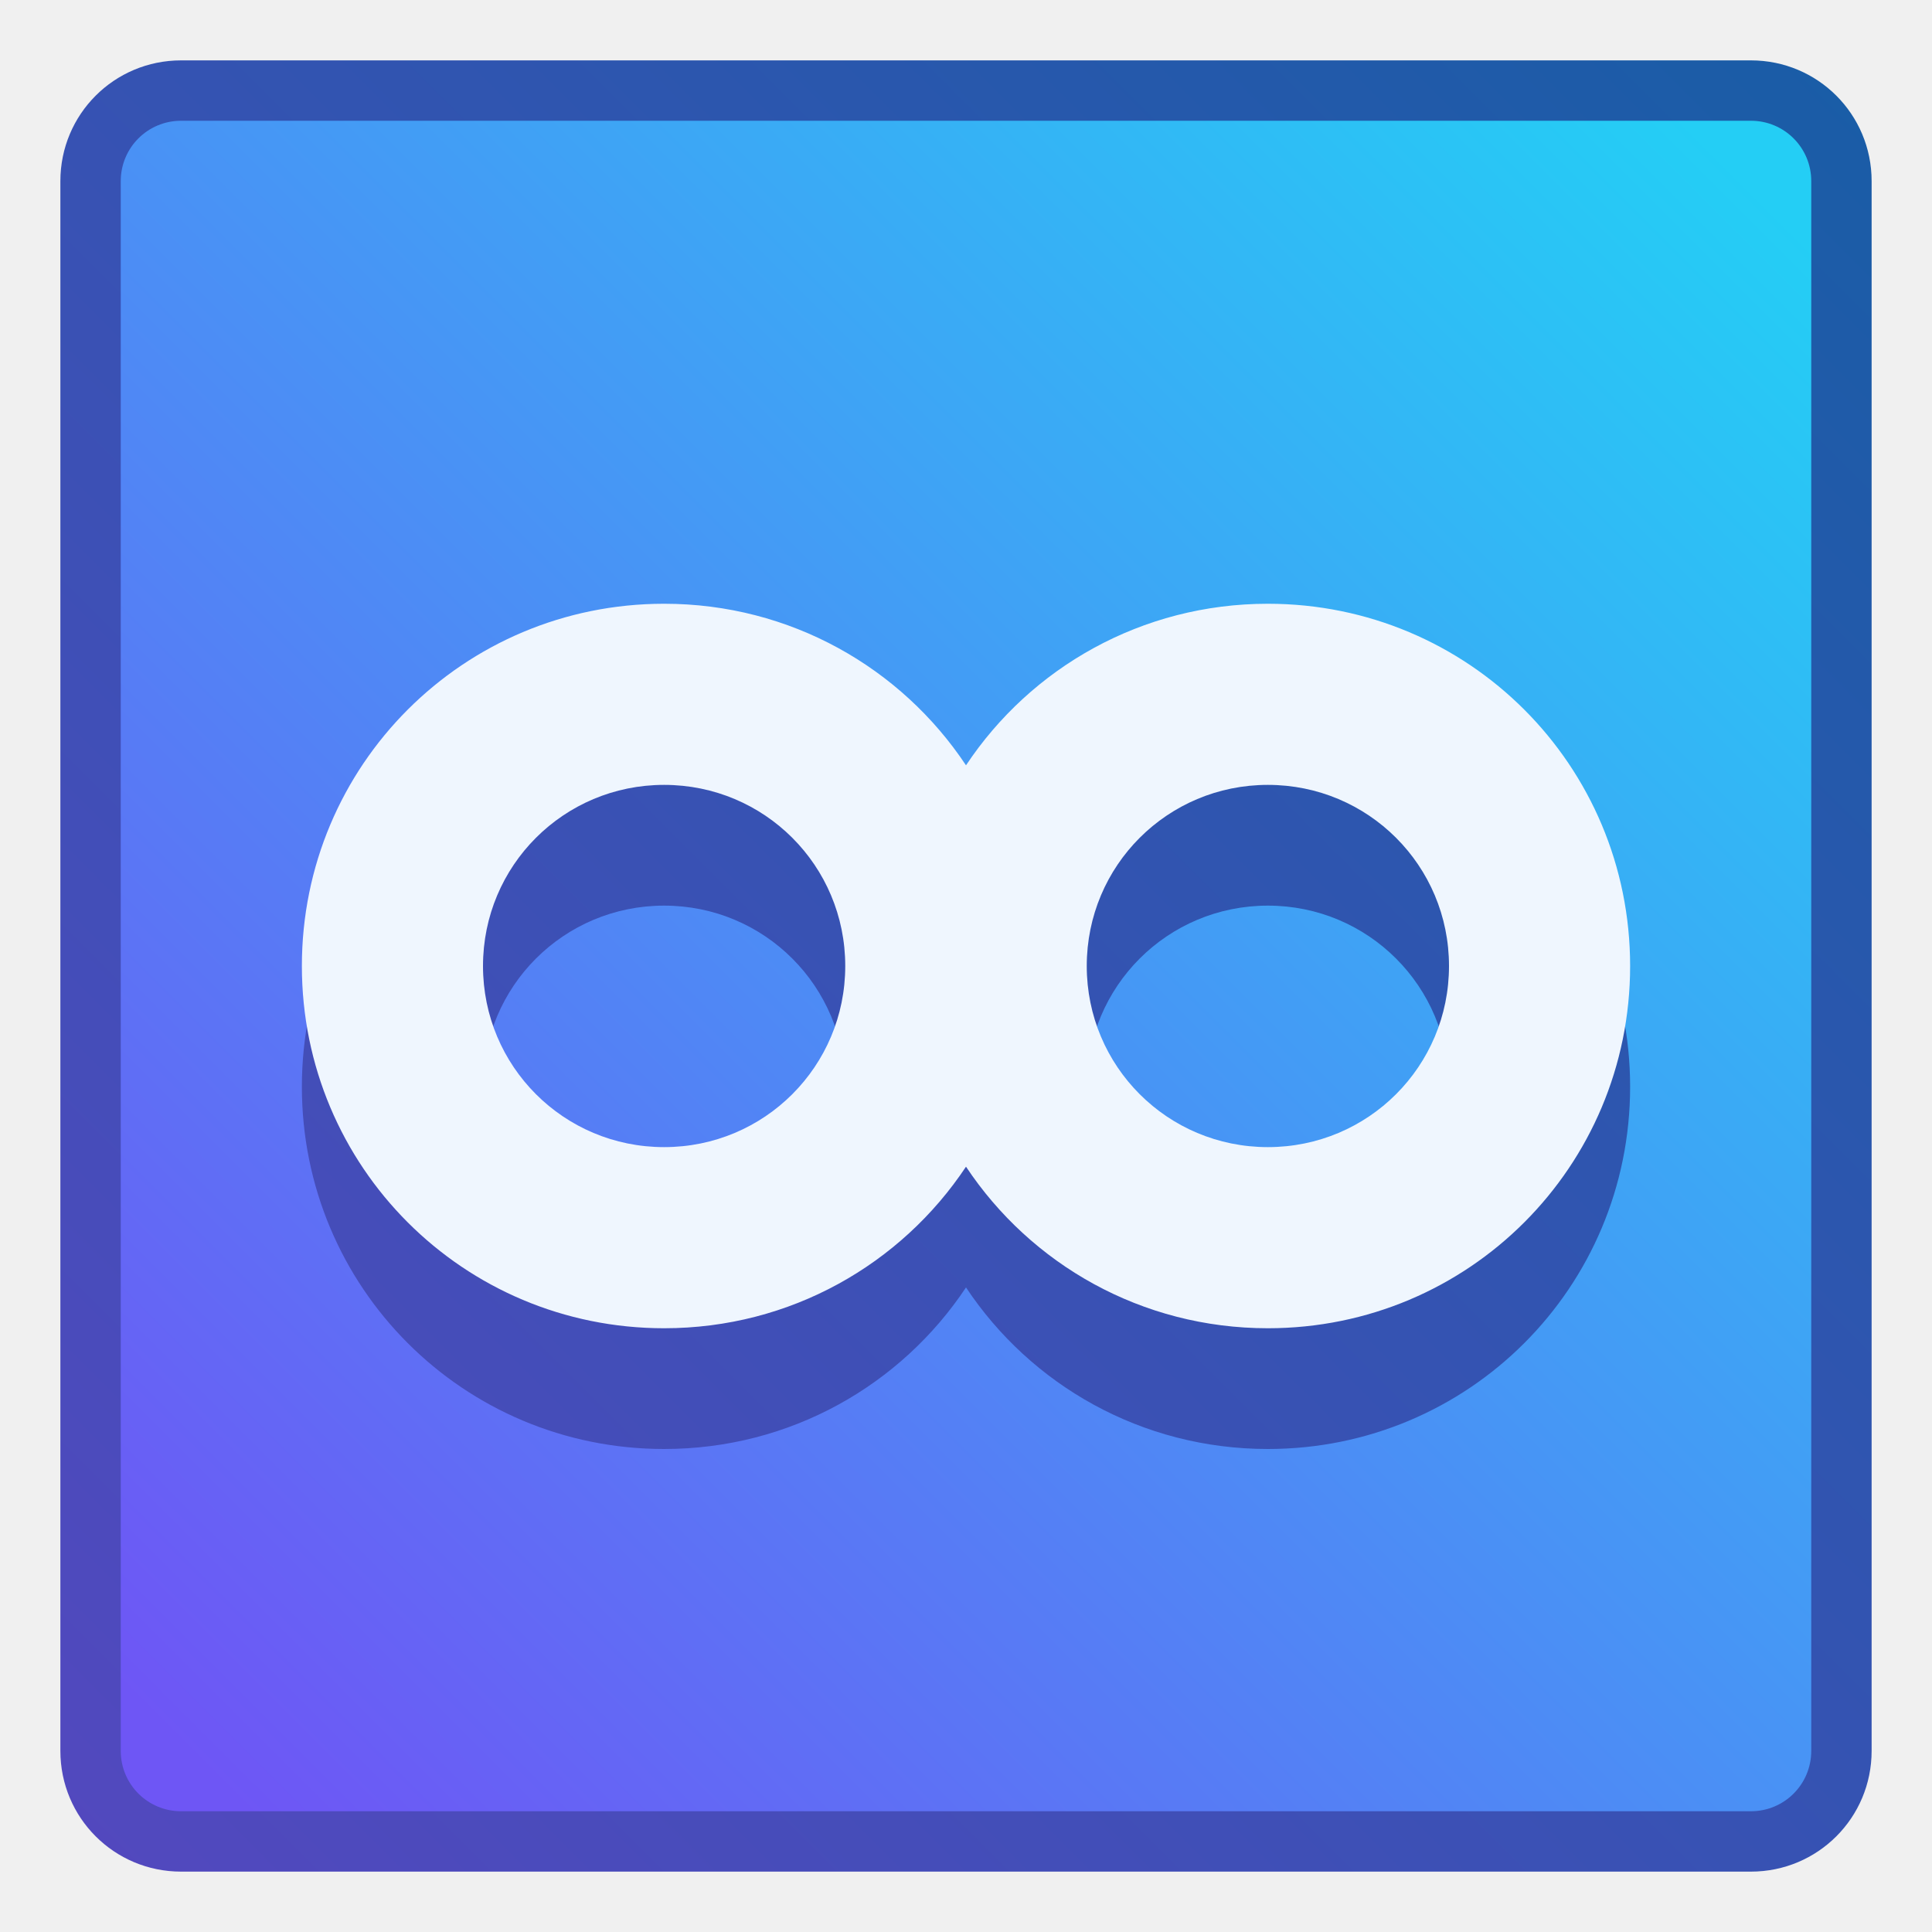
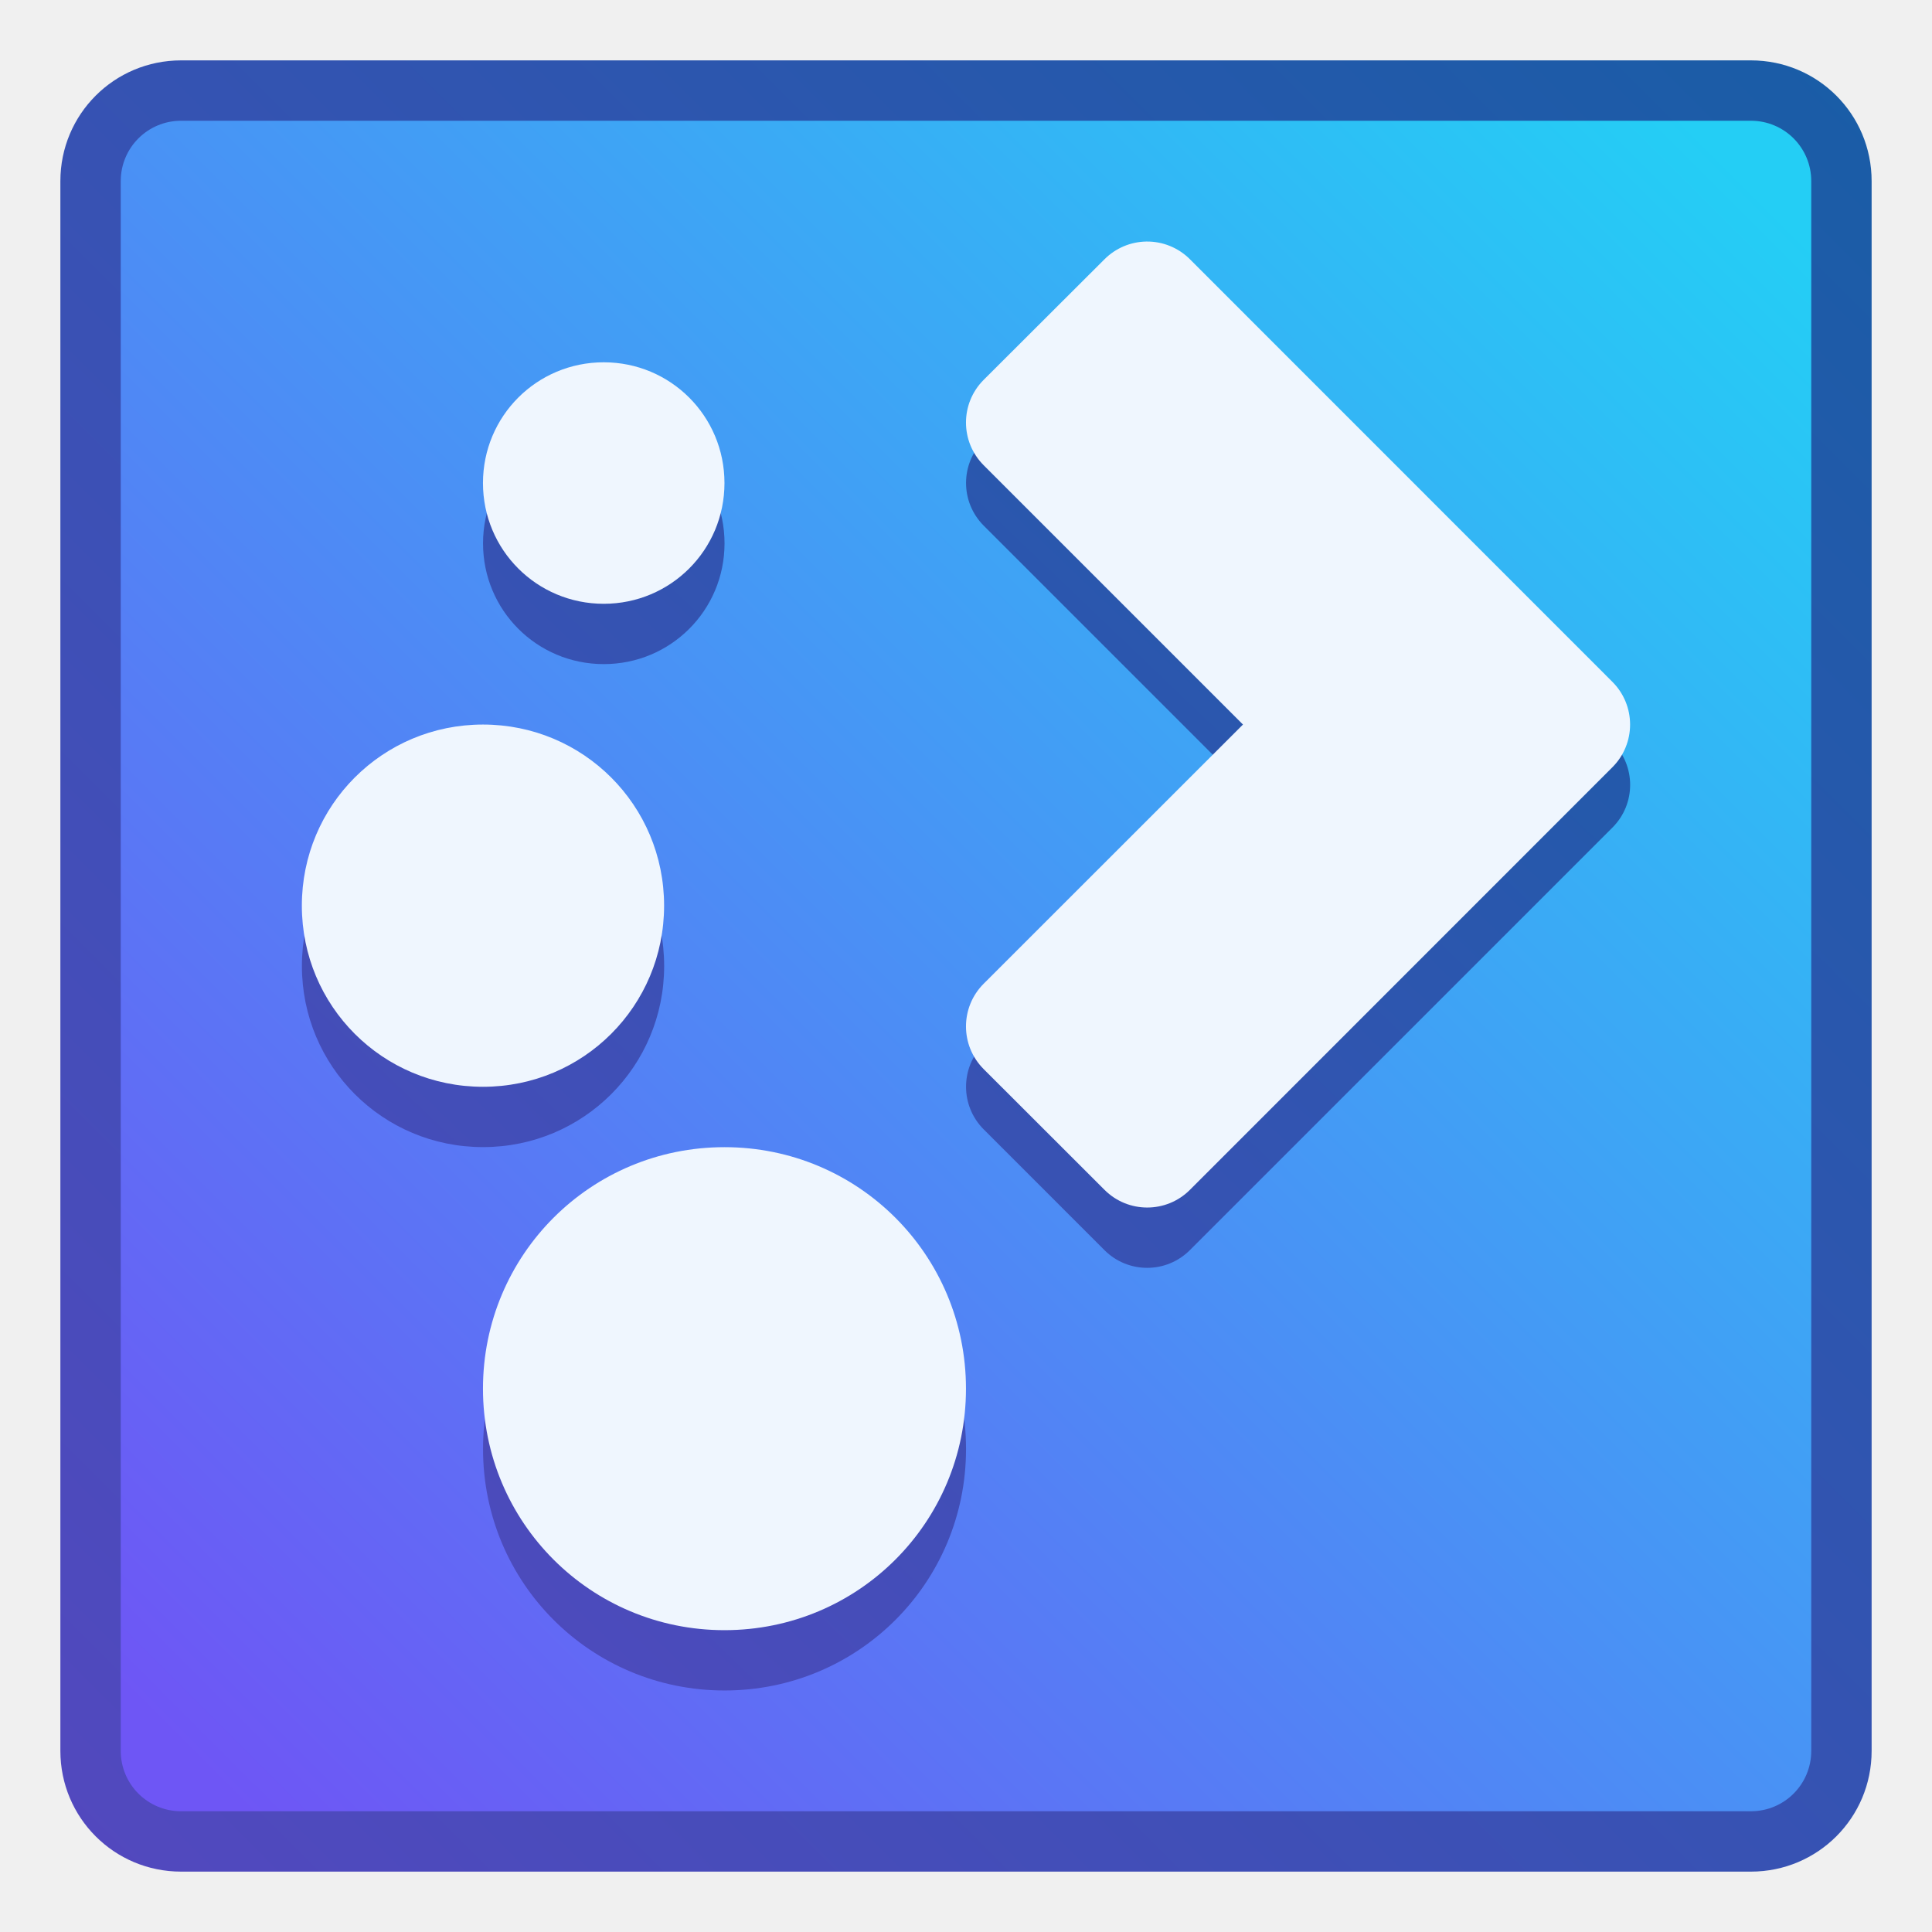
- <svg xmlns="http://www.w3.org/2000/svg" xmlns:xlink="http://www.w3.org/1999/xlink" height="32" width="32" version="1.1" id="svg2" viewBox="0 0 32 32">
+ <svg xmlns="http://www.w3.org/2000/svg" xmlns:xlink="http://www.w3.org/1999/xlink" viewBox="0 0 32 32" id="svg2" version="1.1" width="32" height="32">
  <defs id="defs3051">
-     <style id="current-color-scheme" type="text/css">
+     <style type="text/css" id="current-color-scheme">
      .ColorScheme-Text {
        color:#31363b;
      }
      </style>
-     <linearGradient y2="285.623" x2="9.525" y1="290.915" x1="9.525" gradientTransform="matrix(1.3125,0,0,1.3125,-8.268229,-85.5861)" gradientUnits="userSpaceOnUse" id="linearGradient2928" xlink:href="#linearGradient4894" />
+     <linearGradient xlink:href="#linearGradient4894" id="linearGradient2928" gradientUnits="userSpaceOnUse" gradientTransform="matrix(1.3125,0,0,1.3125,-8.268229,-85.5861)" x1="9.525" y1="290.915" x2="9.525" y2="285.623" />
    <linearGradient id="linearGradient4894">
-       <stop style="stop-color:#306dee;stop-opacity:1" offset="0" id="stop4890" />
-       <stop style="stop-color:#5795fb;stop-opacity:1" offset="1" id="stop4892" />
+       <stop id="stop4890" offset="0" style="stop-color:#306dee;stop-opacity:1" />
+       <stop id="stop4892" offset="1" style="stop-color:#5795fb;stop-opacity:1" />
    </linearGradient>
-     <linearGradient y2="285.623" x2="9.525" y1="290.915" x1="9.525" gradientTransform="matrix(1.35,0,0,1.35,-8.625416,-96.39618)" gradientUnits="userSpaceOnUse" id="linearGradient2384-1-8" xlink:href="#linearGradient4894" />
-     <linearGradient y2="285.623" x2="9.525" y1="290.915" x1="9.525" gradientTransform="matrix(1.4,0,0,1.4,-9.101666,-110.8096)" gradientUnits="userSpaceOnUse" id="linearGradient1020" xlink:href="#linearGradient4894" />
-     <linearGradient y2="285.623" x2="9.525" y1="290.915" x1="9.525" gradientTransform="matrix(1.4,0,0,1.4,-9.101666,-110.8096)" gradientUnits="userSpaceOnUse" id="linearGradient884" xlink:href="#linearGradient4894" />
-     <linearGradient xlink:href="#linearGradient1115" id="linearGradient1454" x1="32" y1="337.65" x2="54" y2="315.65" gradientUnits="userSpaceOnUse" gradientTransform="translate(40.86441,-274.7008)" />
+     <linearGradient xlink:href="#linearGradient4894" id="linearGradient2384-1-8" gradientUnits="userSpaceOnUse" gradientTransform="matrix(1.35,0,0,1.35,-8.625416,-96.39618)" x1="9.525" y1="290.915" x2="9.525" y2="285.623" />
+     <linearGradient xlink:href="#linearGradient4894" id="linearGradient1020" gradientUnits="userSpaceOnUse" gradientTransform="matrix(1.4,0,0,1.4,-9.101666,-110.8096)" x1="9.525" y1="290.915" x2="9.525" y2="285.623" />
+     <linearGradient xlink:href="#linearGradient4894" id="linearGradient884" gradientUnits="userSpaceOnUse" gradientTransform="matrix(1.4,0,0,1.4,-9.101666,-110.8096)" x1="9.525" y1="290.915" x2="9.525" y2="285.623" />
    <linearGradient id="linearGradient1115">
-       <stop id="stop1111" offset="0" style="stop-color:#5348bf;stop-opacity:1" />
-       <stop id="stop1113" offset="1" style="stop-color:#195da6;stop-opacity:1" />
+       <stop style="stop-color:#5348bf;stop-opacity:1" offset="0" id="stop1111" />
+       <stop style="stop-color:#195da6;stop-opacity:1" offset="1" id="stop1113" />
    </linearGradient>
-     <linearGradient gradientTransform="translate(40.86441,-274.7008)" xlink:href="#linearGradient4582" id="linearGradient1454-6" x1="32" y1="337.65" x2="54" y2="315.65" gradientUnits="userSpaceOnUse" />
-     <linearGradient id="linearGradient4582">
-       <stop id="stop4578" offset="0" style="stop-color:#2ab672;stop-opacity:1" />
-       <stop id="stop4580" offset="1" style="stop-color:#127aee;stop-opacity:1" />
+     <linearGradient id="linearGradient889">
+       <stop id="stop885" offset="0" style="stop-color:#6e56f5;stop-opacity:1" />
+       <stop id="stop887" offset="1" style="stop-color:#24cef5;stop-opacity:1" />
    </linearGradient>
-     <linearGradient xlink:href="#linearGradient1115" id="linearGradient923" x1="-21" y1="321.65" x2="9" y2="291.65" gradientUnits="userSpaceOnUse" gradientTransform="translate(53,-8)" />
-     <linearGradient xlink:href="#linearGradient889" id="linearGradient852" x1="5.008" y1="295.337" x2="11.887" y2="288.458" gradientUnits="userSpaceOnUse" gradientTransform="matrix(3.779527,0,0,3.779527,15.07143,-804.5839)" />
-     <linearGradient id="linearGradient889">
-       <stop style="stop-color:#6e56f5;stop-opacity:1" offset="0" id="stop885" />
-       <stop style="stop-color:#24cef5;stop-opacity:1" offset="1" id="stop887" />
+     <linearGradient xlink:href="#linearGradient1115" id="linearGradient922" gradientUnits="userSpaceOnUse" gradientTransform="translate(22,-290.65)" x1="-21" y1="321.65" x2="9" y2="291.65" />
+     <linearGradient id="linearGradient921">
+       <stop style="stop-color:#248052;stop-opacity:1" offset="0" id="stop917" />
+       <stop style="stop-color:#0e44b2;stop-opacity:1" offset="1" id="stop919" />
    </linearGradient>
-     <linearGradient xlink:href="#linearGradient889" id="linearGradient852-2" x1="5.008" y1="295.337" x2="11.887" y2="288.458" gradientUnits="userSpaceOnUse" gradientTransform="matrix(2.699663,0,0,2.699663,61.10174,-736.075)" />
-     <linearGradient gradientTransform="matrix(0.7272727,0,0,0.7272727,49.59168,-164.6145)" xlink:href="#linearGradient1115" id="linearGradient1454-9" x1="32" y1="337.65" x2="54" y2="315.65" gradientUnits="userSpaceOnUse" />
-     <linearGradient gradientTransform="matrix(0.7,0,0,0.7,50.76441,-155.7058)" xlink:href="#linearGradient889" id="linearGradient1454-6-3" x1="32" y1="337.65" x2="54" y2="315.65" gradientUnits="userSpaceOnUse" />
-     <linearGradient xlink:href="#linearGradient1115" id="linearGradient1011" gradientUnits="userSpaceOnUse" gradientTransform="translate(-33,-282.15)" x1="35" y1="311.15" x2="63" y2="283.15" />
-     <linearGradient xlink:href="#linearGradient1115" id="linearGradient1078" x1="33.043" y1="334.025" x2="51.043" y2="316.025" gradientUnits="userSpaceOnUse" gradientTransform="translate(41.82095,-272.7008)" />
-     <linearGradient xlink:href="#linearGradient1115" id="linearGradient1184" x1="34" y1="355.65" x2="48" y2="341.65" gradientUnits="userSpaceOnUse" gradientTransform="translate(39.86441,-275.7008)" />
+     <linearGradient xlink:href="#linearGradient889" id="linearGradient924" gradientUnits="userSpaceOnUse" gradientTransform="matrix(3.779527,0,0,3.779527,-15.92857,-1087.234)" x1="5.008" y1="295.337" x2="11.887" y2="288.458" />
+     <linearGradient xlink:href="#linearGradient1115" id="linearGradient1003" x1="4.999" y1="310.65" x2="26.999" y2="287.65" gradientUnits="userSpaceOnUse" />
+     <linearGradient xlink:href="#linearGradient921" id="linearGradient947" gradientUnits="userSpaceOnUse" x1="32" y1="337.65" x2="54" y2="315.65" gradientTransform="translate(-32,-315.65)" />
+     <linearGradient xlink:href="#linearGradient889" id="linearGradient951" gradientUnits="userSpaceOnUse" gradientTransform="matrix(2.699663,0,0,2.699663,-11.80612,-777.0242)" x1="5.008" y1="295.337" x2="11.887" y2="288.458" />
+     <linearGradient xlink:href="#linearGradient1115" id="linearGradient995" x1="4" y1="19" x2="18" y2="5" gradientUnits="userSpaceOnUse" />
+     <linearGradient y2="315.65" x2="54" y1="337.65" x1="32" gradientTransform="translate(-32,-315.65)" gradientUnits="userSpaceOnUse" id="linearGradient1185" xlink:href="#linearGradient1115" />
  </defs>
-   <g id="g994" transform="matrix(3.779527,0,0,3.779527,-68,-959.5196)">
-     <g id="g2599-9-5" transform="matrix(0.6666667,0,0,0.6666667,-9.701389,82.77224)">
-       <g id="g989-3-3-2-3-8-6-4" transform="matrix(0.8,0,0,0.8,17.51542,48.2346)">
-         <path style="fill:#145cd8;fill-opacity:1;stroke:none;stroke-width:0.389;stroke-linecap:round;stroke-linejoin:round;stroke-miterlimit:4;stroke-dasharray:none;stroke-opacity:1" d="m 4.233,288.798 c 2.199,0 3.969,1.77 3.969,3.969 0,2.199 -1.77,3.969 -3.969,3.969 -2.199,0 -3.969,-1.77 -3.969,-3.969 0,-2.199 1.77,-3.969 3.969,-3.969 z" id="rect4496-6-6-6-8-4-4-0" />
-         <path style="fill:url(#linearGradient2928);fill-opacity:1;stroke:none;stroke-width:0.348;stroke-linecap:round;stroke-linejoin:round;stroke-miterlimit:4;stroke-dasharray:none;stroke-opacity:1" d="m 4.233,289.294 c 1.924,0 3.473,1.549 3.473,3.473 0,1.924 -1.549,3.473 -3.473,3.473 -1.924,0 -3.473,-1.549 -3.473,-3.473 0,-1.924 1.549,-3.473 3.473,-3.473 z" id="rect4570-9-6-0-1-1-5-8-3-5" />
-       </g>
+   <g id="start-here-kde">
+     <path id="rect843-1-3" d="m 3,1 h 26 c 1.108,0 2,0.892 2,2 v 26 c 0,1.108 -0.892,2 -2,2 H 3 C 1.892,31 1,30.108 1,29 V 3 C 1,1.892 1.892,1 3,1 Z" style="opacity:1;fill:url(#linearGradient922);fill-opacity:1.0;stroke:none;stroke-width:2.393;stroke-linecap:round;stroke-linejoin:round;stroke-miterlimit:4;stroke-dasharray:none;stroke-opacity:1" />
+     <path id="rect843-3-2" d="m 3,2 h 26 c 0.554,0 1,0.446 1,1 v 26 c 0,0.554 -0.446,1 -1,1 H 3 C 2.446,30 2,29.554 2,29 V 3 C 2,2.446 2.446,2 3,2 Z" style="opacity:1;fill:url(#linearGradient924);fill-opacity:1.0;stroke:none;stroke-width:2.234;stroke-linecap:round;stroke-linejoin:round;stroke-miterlimit:4;stroke-dasharray:none;stroke-opacity:1" />
+     <rect y="0" x="0" height="32" width="32" id="rect944-9" style="fill:#ff00ff;fill-opacity:0;stroke-linecap:butt;stroke-linejoin:miter;paint-order:markers stroke fill" />
+     <g id="g840" transform="translate(5.4047543e-4,-282.6503)">
+       <path id="rect4119-0" d="m 18.986,287.65 a 1,1 0 0 0 -0.693,0.293 l -2,2 a 1,1 0 0 0 0,1.414 l 4.293,4.293 -4.293,4.293 a 1,1 0 0 0 0,1.414 l 2,2 a 1,1 0 0 0 1.414,0 l 7,-7 a 1,1 0 0 0 0,-1.414 l -7,-7 a 1,1 0 0 0 -0.721,-0.293 z m -8.986,2 c -1.108,0 -2,0.892 -2,2 0,1.108 0.892,2 2,2 1.108,0 2,-0.892 2,-2 0,-1.108 -0.892,-2 -2,-2 z m -2,6 c -1.662,0 -3,1.338 -3,3 0,1.662 1.338,3 3,3 1.662,0 3,-1.338 3,-3 0,-1.662 -1.338,-3 -3,-3 z m 4,7 c -2.216,0 -4,1.784 -4,4 0,2.216 1.784,4 4,4 2.216,0 4,-1.784 4,-4 0,-2.216 -1.784,-4 -4,-4 z" style="fill:url(#linearGradient1003);fill-opacity:1.0;stroke-width:0.64" />
+       <path style="fill:#eff6fe;fill-opacity:1;stroke-width:0.64" d="m 18.985,286.651 a 1,1 0 0 0 -0.691,0.293 l -2.002,1.998 a 1,1 0 0 0 0,1.414 l 4.295,4.295 -4.295,4.293 a 1,1 0 0 0 0,1.414 l 2.002,2 a 1,1 0 0 0 1.414,0 l 6.998,-7 a 1,1 0 0 0 0,-1.414 l -6.998,-7 a 1,1 0 0 0 -0.723,-0.293 z m -8.986,2 c -1.108,0 -2,0.892 -2,2 0,1.108 0.892,2 2,2 1.108,0 2,-0.892 2,-2 0,-1.108 -0.892,-2 -2,-2 z m -2,6 c -1.662,0 -3,1.338 -3,3 0,1.662 1.338,3 3,3 1.662,0 3,-1.338 3,-3 0,-1.662 -1.338,-3 -3,-3 z m 4,7 c -2.216,0 -4,1.784 -4,4 0,2.216 1.784,4 4,4 2.216,0 4,-1.784 4,-4 0,-2.216 -1.784,-4 -4,-4 z" id="rect4119-72" />
    </g>
-     <path style="fill:#145cd8;fill-opacity:1;stroke:none;stroke-width:0.529;stroke-linecap:round;stroke-linejoin:round;stroke-miterlimit:4;stroke-dasharray:none;stroke-opacity:1" d="m 4.233,270.806 c -0.293,0 -0.529,0.236 -0.529,0.529 0,0.293 0.236,0.529 0.529,0.529 0.293,0 0.529,-0.236 0.529,-0.529 0,-0.293 -0.236,-0.529 -0.529,-0.529 z" id="rect2773-0-4-9" />
-     <path style="fill:#f7faff;fill-opacity:1;stroke:none;stroke-width:0.529;stroke-linecap:round;stroke-linejoin:round;stroke-miterlimit:4;stroke-dasharray:none;stroke-opacity:1" d="m 4.233,270.542 c -0.293,0 -0.529,0.236 -0.529,0.529 0,0.293 0.236,0.529 0.529,0.529 0.293,0 0.529,-0.236 0.529,-0.529 0,-0.293 -0.236,-0.529 -0.529,-0.529 z" id="rect2773-0-46" />
  </g>
-   <g id="g897" transform="translate(-36)">
-     <g id="g2074" transform="matrix(3.779527,0,0,3.779527,-31,-1090.52)">
-       <g id="g989-3" transform="translate(8.202083,3.35e-6)">
-         <path style="fill:#145cd8;fill-opacity:1;stroke:none;stroke-width:0.389;stroke-linecap:round;stroke-linejoin:round;stroke-miterlimit:4;stroke-dasharray:none;stroke-opacity:1" d="m 4.233,288.798 c 2.199,0 3.969,1.77 3.969,3.969 0,2.199 -1.77,3.969 -3.969,3.969 -2.199,0 -3.969,-1.77 -3.969,-3.969 0,-2.199 1.77,-3.969 3.969,-3.969 z" id="rect4496-6" />
-         <path style="fill:url(#linearGradient1020);fill-opacity:1;stroke:none;stroke-width:0.371;stroke-linecap:round;stroke-linejoin:round;stroke-miterlimit:4;stroke-dasharray:none;stroke-opacity:1" d="m 4.233,289.062 c 2.052,0 3.704,1.652 3.704,3.704 0,2.052 -1.652,3.704 -3.704,3.704 -2.052,0 -3.704,-1.652 -3.704,-3.704 0,-2.052 1.652,-3.704 3.704,-3.704 z" id="rect4570-9-6-0" />
-       </g>
-       <path id="path1086-5" d="m 15.346,293.031 c 0,-0.44 -0.354,-0.794 -0.794,-0.794 -0.44,0 -0.794,0.354 -0.794,0.794 0,0.44 0.354,0.794 0.794,0.794 0.44,0 0.794,-0.354 0.794,-0.794 z m -2.117,0 c 0,-0.44 -0.354,-0.794 -0.794,-0.794 -0.44,0 -0.794,0.354 -0.794,0.794 0,0.44 0.354,0.794 0.794,0.794 0.44,0 0.794,-0.354 0.794,-0.794 z m -2.117,0 c 0,-0.44 -0.354,-0.794 -0.794,-0.794 -0.44,0 -0.794,0.354 -0.794,0.794 0,0.44 0.354,0.794 0.794,0.794 0.44,0 0.794,-0.354 0.794,-0.794 z" style="opacity:1;fill:#145cd8;fill-opacity:1;stroke:none;stroke-width:0.49;stroke-linecap:round;stroke-linejoin:round;stroke-miterlimit:4;stroke-dasharray:none;stroke-opacity:1" />
-       <path id="path1086" d="m 15.346,292.767 c 0,-0.44 -0.354,-0.794 -0.794,-0.794 -0.44,0 -0.794,0.354 -0.794,0.794 0,0.44 0.354,0.794 0.794,0.794 0.44,0 0.794,-0.354 0.794,-0.794 z m -2.117,0 c 0,-0.44 -0.354,-0.794 -0.794,-0.794 -0.44,0 -0.794,0.354 -0.794,0.794 0,0.44 0.354,0.794 0.794,0.794 0.44,0 0.794,-0.354 0.794,-0.794 z m -2.117,0 c 0,-0.44 -0.354,-0.794 -0.794,-0.794 -0.44,0 -0.794,0.354 -0.794,0.794 0,0.44 0.354,0.794 0.794,0.794 0.44,0 0.794,-0.354 0.794,-0.794 z" style="opacity:1;fill:#f7faff;fill-opacity:1;stroke:none;stroke-width:0.49;stroke-linecap:round;stroke-linejoin:round;stroke-miterlimit:4;stroke-dasharray:none;stroke-opacity:1" />
+   <g id="22-22-start-here-kde" transform="translate(5,32)">
+     <path id="rect1446-2-7" d="m 2,0 h 18 c 1.108,0 2,0.892 2,2 v 18 c 0,1.108 -0.892,2 -2,2 H 2 C 0.892,22 0,21.108 0,20 V 2 C 0,0.892 0.892,0 2,0 Z" style="opacity:1;vector-effect:none;fill:url(#linearGradient1185);fill-opacity:1.0;stroke:none;stroke-width:2;stroke-linecap:round;stroke-linejoin:round;stroke-miterlimit:4;stroke-dasharray:none;stroke-dashoffset:0;stroke-opacity:1" />
+     <path id="rect1446-4-9-5" d="m 2,1 h 18 c 0.554,0 1,0.446 1,1 v 18 c 0,0.554 -0.446,1 -1,1 H 2 C 1.446,21 1,20.554 1,20 V 2 C 1,1.446 1.446,1 2,1 Z" style="opacity:1;vector-effect:none;fill:url(#linearGradient947);fill-opacity:1;stroke:none;stroke-width:2;stroke-linecap:round;stroke-linejoin:round;stroke-miterlimit:4;stroke-dasharray:none;stroke-dashoffset:0;stroke-opacity:1" />
+     <path id="rect843-3-3-1-9" d="M 1.714,1 H 20.286 C 20.681,1 21,1.319 21,1.714 V 20.286 C 21,20.681 20.681,21 20.286,21 H 1.714 C 1.319,21 1,20.681 1,20.286 V 1.714 C 1,1.319 1.319,1 1.714,1 Z" style="opacity:1;fill:url(#linearGradient951);fill-opacity:1.0;stroke:none;stroke-width:1.595;stroke-linecap:round;stroke-linejoin:round;stroke-miterlimit:4;stroke-dasharray:none;stroke-opacity:1" />
+     <g id="g1008">
+       <path d="m 13,5 -2,2 3,3 -3,3 2,2 5,-5 z M 7,6 C 6.446,6 6,6.446 6,7 6,7.554 6.446,8 7,8 7.554,8 8,7.554 8,7 8,6.446 7.554,6 7,6 Z M 5.5,10 C 4.669,10 4,10.669 4,11.5 4,12.331 4.669,13 5.5,13 6.331,13 7,12.331 7,11.5 7,10.669 6.331,10 5.5,10 Z m 3,4 C 7.115,14 6,15.115 6,16.5 6,17.885 7.115,19 8.5,19 9.885,19 11,17.885 11,16.5 11,15.115 9.885,14 8.5,14 Z" style="color:#31363b;fill:url(#linearGradient995);fill-opacity:1.0;stroke:none" class="ColorScheme-Text" id="path4-0" />
+       <path d="m 13,4 -2,2 3,3 -3,3 2,2 5,-5 z M 7,5 C 6.446,5 6,5.446 6,6 6,6.554 6.446,7 7,7 7.554,7 8,6.554 8,6 8,5.446 7.554,5 7,5 Z M 5.5,9 C 4.669,9 4,9.669 4,10.5 4,11.331 4.669,12 5.5,12 6.331,12 7,11.331 7,10.5 7,9.669 6.331,9 5.5,9 Z m 3,4 C 7.115,13 6,14.115 6,15.5 6,16.885 7.115,18 8.5,18 9.885,18 11,16.885 11,15.5 11,14.115 9.885,13 8.5,13 Z" style="color:#31363b;fill:#eff6fe;fill-opacity:1;stroke:none" class="ColorScheme-Text" id="path4" />
    </g>
-     <rect style="fill:#ffff00;fill-opacity:0" id="rect896" width="32" height="32" x="0" y="0" ry="1" />
  </g>
-   <g transform="translate(-68,28)" id="g992">
-     <g transform="matrix(3.779527,0,0,3.779527,5.2469815e-7,-1030.52)" id="g2835-9">
-       <g id="g2454-9-7" transform="matrix(0.6666667,0,0,0.6666667,-9.701389,81.71391)">
-         <g transform="translate(16.66875,3.35e-6)" id="g989-3-3-2-3-7-7">
-           <path id="rect4496-6-6-6-8-5-6" d="m 4.233,288.798 c 2.199,0 3.969,1.77 3.969,3.969 0,2.199 -1.77,3.969 -3.969,3.969 -2.199,0 -3.969,-1.77 -3.969,-3.969 0,-2.199 1.77,-3.969 3.969,-3.969 z" style="fill:#145cd8;fill-opacity:1;stroke:none;stroke-width:0.389;stroke-linecap:round;stroke-linejoin:round;stroke-miterlimit:4;stroke-dasharray:none;stroke-opacity:1" />
-           <path id="rect4570-9-6-0-1-1-5-3-4" d="m 4.233,289.195 c 1.979,0 3.572,1.593 3.572,3.572 0,1.979 -1.593,3.572 -3.572,3.572 -1.979,0 -3.572,-1.593 -3.572,-3.572 0,-1.979 1.593,-3.572 3.572,-3.572 z" style="fill:url(#linearGradient2384-1-8);fill-opacity:1;stroke:none;stroke-width:0.358;stroke-linecap:round;stroke-linejoin:round;stroke-miterlimit:4;stroke-dasharray:none;stroke-opacity:1" />
-         </g>
-       </g>
-       <path id="rect2773-6-3" d="m 2.91,276.627 c -0.293,0 -0.529,0.236 -0.529,0.529 0,0.293 0.236,0.529 0.529,0.529 0.293,0 0.529,-0.236 0.529,-0.529 0,-0.293 -0.236,-0.529 -0.529,-0.529 z m 1.323,0 c -0.293,0 -0.529,0.236 -0.529,0.529 0,0.293 0.236,0.529 0.529,0.529 0.293,0 0.529,-0.236 0.529,-0.529 0,-0.293 -0.236,-0.529 -0.529,-0.529 z m 1.323,0 c -0.293,0 -0.529,0.236 -0.529,0.529 0,0.293 0.236,0.529 0.529,0.529 0.293,0 0.529,-0.236 0.529,-0.529 0,-0.293 -0.236,-0.529 -0.529,-0.529 z" style="fill:#145cd8;fill-opacity:1;stroke:none;stroke-width:0.529;stroke-linecap:round;stroke-linejoin:round;stroke-miterlimit:4;stroke-dasharray:none;stroke-opacity:1" />
-       <path id="rect2773-03" transform="matrix(0.2645833,0,0,0.2645833,0,288.5333)" d="m 11,-46 c -1.108,0 -2,0.892 -2,2 0,1.108 0.892,2 2,2 1.108,0 2,-0.892 2,-2 0,-1.108 -0.892,-2 -2,-2 z m 5,0 c -1.108,0 -2,0.892 -2,2 0,1.108 0.892,2 2,2 1.108,0 2,-0.892 2,-2 0,-1.108 -0.892,-2 -2,-2 z m 5,0 c -1.108,0 -2,0.892 -2,2 0,1.108 0.892,2 2,2 1.108,0 2,-0.892 2,-2 0,-1.108 -0.892,-2 -2,-2 z" style="fill:#f7faff;fill-opacity:1;stroke:none;stroke-width:2;stroke-linecap:round;stroke-linejoin:round;stroke-miterlimit:4;stroke-dasharray:none;stroke-opacity:1" />
-     </g>
-     <rect style="fill:#ffff00;fill-opacity:0;stroke-width:1.224" id="rect907" width="22" height="22" x="5" y="5" ry="1.294" />
-   </g>
-   <g id="g990" transform="translate(-68)">
-     <g id="g2013" transform="matrix(3.779527,0,0,3.779527,-63,-1090.52)">
-       <g id="g989-3-3" transform="translate(16.66875,3.35e-6)">
-         <path style="fill:#145cd8;fill-opacity:1;stroke:none;stroke-width:0.389;stroke-linecap:round;stroke-linejoin:round;stroke-miterlimit:4;stroke-dasharray:none;stroke-opacity:1" d="m 4.233,288.798 c 2.199,0 3.969,1.77 3.969,3.969 0,2.199 -1.77,3.969 -3.969,3.969 -2.199,0 -3.969,-1.77 -3.969,-3.969 0,-2.199 1.77,-3.969 3.969,-3.969 z" id="rect4496-6-6" />
-         <path style="fill:url(#linearGradient884);fill-opacity:1;stroke:none;stroke-width:0.371;stroke-linecap:round;stroke-linejoin:round;stroke-miterlimit:4;stroke-dasharray:none;stroke-opacity:1" d="m 4.233,289.062 c 2.052,0 3.704,1.652 3.704,3.704 0,2.052 -1.652,3.704 -3.704,3.704 -2.052,0 -3.704,-1.652 -3.704,-3.704 0,-2.052 1.652,-3.704 3.704,-3.704 z" id="rect4570-9-6-0-1" />
-       </g>
-       <path id="path1608-4" d="m 20.902,290.915 a 0.265,0.265 0 0 0 -0.182,0.076 l -1.854,1.854 a 0.265,0.265 0 1 0 0.375,0.373 l 1.664,-1.664 1.121,1.119 0.002,0.002 a 0.265,0.265 0 0 0 0.027,0.027 l 0.516,0.515 a 0.265,0.265 0 1 0 0.375,-0.373 l -0.453,-0.453 v -0.947 a 0.265,0.265 0 0 0 -0.268,-0.27 0.265,0.265 0 0 0 -0.261,0.27 v 0.418 l -0.871,-0.871 a 0.265,0.265 0 0 0 -0.191,-0.076 z m -1.322,2.377 a 0.265,0.265 0 0 0 -0.26,0.268 v 1.324 a 0.265,0.265 0 0 0 0.264,0.264 h 2.647 a 0.265,0.265 0 0 0 0.264,-0.264 v -1.324 a 0.265,0.265 0 0 0 -0.529,0 v 1.059 h -2.115 v -1.059 a 0.265,0.265 0 0 0 -0.27,-0.268 z" style="color:#000000;font-style:normal;font-variant:normal;font-weight:normal;font-stretch:normal;font-size:medium;line-height:normal;font-family:sans-serif;font-variant-ligatures:normal;font-variant-position:normal;font-variant-caps:normal;font-variant-numeric:normal;font-variant-alternates:normal;font-feature-settings:normal;text-indent:0;text-align:start;text-decoration:none;text-decoration-line:none;text-decoration-style:solid;text-decoration-color:#000000;letter-spacing:normal;word-spacing:normal;text-transform:none;writing-mode:lr-tb;direction:ltr;text-orientation:mixed;dominant-baseline:auto;baseline-shift:baseline;text-anchor:start;white-space:normal;shape-padding:0;clip-rule:nonzero;display:inline;overflow:visible;visibility:visible;opacity:1;isolation:auto;mix-blend-mode:normal;color-interpolation:sRGB;color-interpolation-filters:linearRGB;solid-color:#000000;solid-opacity:1;vector-effect:none;fill:#145cd8;fill-opacity:1;fill-rule:nonzero;stroke:none;stroke-width:0.529;stroke-linecap:round;stroke-linejoin:round;stroke-miterlimit:4;stroke-dasharray:none;stroke-dashoffset:0;stroke-opacity:1;color-rendering:auto;image-rendering:auto;shape-rendering:auto;text-rendering:auto;enable-background:accumulate" />
-       <path id="path1608" d="m 20.902,290.65 a 0.265,0.265 0 0 0 -0.182,0.076 l -1.854,1.854 a 0.265,0.265 0 1 0 0.375,0.373 l 1.664,-1.664 1.121,1.119 0.002,0.002 a 0.265,0.265 0 0 0 0.027,0.027 l 0.516,0.515 a 0.265,0.265 0 1 0 0.375,-0.373 l -0.453,-0.453 v -0.947 a 0.265,0.265 0 0 0 -0.268,-0.27 0.265,0.265 0 0 0 -0.261,0.27 v 0.418 l -0.871,-0.871 a 0.265,0.265 0 0 0 -0.191,-0.076 z m -1.322,2.377 a 0.265,0.265 0 0 0 -0.26,0.268 v 1.324 a 0.265,0.265 0 0 0 0.264,0.264 h 2.647 a 0.265,0.265 0 0 0 0.264,-0.264 v -1.324 a 0.265,0.265 0 0 0 -0.529,0 v 1.059 h -2.115 v -1.059 a 0.265,0.265 0 0 0 -0.27,-0.268 z" style="color:#000000;font-style:normal;font-variant:normal;font-weight:normal;font-stretch:normal;font-size:medium;line-height:normal;font-family:sans-serif;font-variant-ligatures:normal;font-variant-position:normal;font-variant-caps:normal;font-variant-numeric:normal;font-variant-alternates:normal;font-feature-settings:normal;text-indent:0;text-align:start;text-decoration:none;text-decoration-line:none;text-decoration-style:solid;text-decoration-color:#000000;letter-spacing:normal;word-spacing:normal;text-transform:none;writing-mode:lr-tb;direction:ltr;text-orientation:mixed;dominant-baseline:auto;baseline-shift:baseline;text-anchor:start;white-space:normal;shape-padding:0;clip-rule:nonzero;display:inline;overflow:visible;visibility:visible;opacity:1;isolation:auto;mix-blend-mode:normal;color-interpolation:sRGB;color-interpolation-filters:linearRGB;solid-color:#000000;solid-opacity:1;vector-effect:none;fill:#f7faff;fill-opacity:1;fill-rule:nonzero;stroke:none;stroke-width:0.529;stroke-linecap:round;stroke-linejoin:round;stroke-miterlimit:4;stroke-dasharray:none;stroke-dashoffset:0;stroke-opacity:1;color-rendering:auto;image-rendering:auto;shape-rendering:auto;text-rendering:auto;enable-background:accumulate" />
-     </g>
-     <rect style="fill:#ff5555;fill-opacity:0" id="rect886" width="32" height="32" x="0" y="0" ry="1" />
-   </g>
-   <g id="22-22-start-here-kde" transform="translate(-67.86441,-6.949153)">
-     <path id="rect1446" d="m 74.864,40.949 h 18 c 1.108,0 2,0.892 2,2 v 18 c 0,1.108 -0.892,2 -2,2 h -18 c -1.108,0 -2,-0.892 -2,-2 v -18 c 0,-1.108 0.892,-2 2,-2 z" style="opacity:1;vector-effect:none;fill:url(#linearGradient1454);fill-opacity:1;stroke:none;stroke-width:2;stroke-linecap:round;stroke-linejoin:round;stroke-miterlimit:4;stroke-dasharray:none;stroke-dashoffset:0;stroke-opacity:1" />
-     <path id="rect1446-4" d="m 74.864,41.949 h 18 c 0.554,0 1,0.446 1,1 v 18 c 0,0.554 -0.446,1 -1,1 h -18 c -0.554,0 -1,-0.446 -1,-1 v -18 c 0,-0.554 0.446,-1 1,-1 z" style="opacity:1;vector-effect:none;fill:url(#linearGradient1454-6);fill-opacity:1;stroke:none;stroke-width:2;stroke-linecap:round;stroke-linejoin:round;stroke-miterlimit:4;stroke-dasharray:none;stroke-dashoffset:0;stroke-opacity:1" />
-     <path id="rect843-3-3" d="m 74.622,41.949 h 18.571 c 0.396,0 0.714,0.319 0.714,0.714 v 18.571 c 0,0.396 -0.319,0.714 -0.714,0.714 H 74.622 c -0.396,0 -0.714,-0.319 -0.714,-0.714 v -18.571 c 0,-0.396 0.319,-0.714 0.714,-0.714 z" style="opacity:1;fill:url(#linearGradient852-2);fill-opacity:1;stroke:none;stroke-width:1.595;stroke-linecap:round;stroke-linejoin:round;stroke-miterlimit:4;stroke-dasharray:none;stroke-opacity:1" />
-     <path id="rect1017-0" d="m 80.864,48.949 c -2.216,0 -4,1.784 -4,4 0,2.216 1.784,4 4,4 1.204,0 2.268,-0.538 3,-1.375 0.732,0.837 1.796,1.375 3,1.375 2.216,0 4,-1.784 4,-4 0,-2.216 -1.784,-4 -4,-4 -1.204,0 -2.268,0.538 -3,1.375 -0.732,-0.837 -1.796,-1.375 -3,-1.375 z m 0,2 c 1.108,0 2,0.892 2,2 0,1.108 -0.892,2 -2,2 -1.108,0 -2,-0.892 -2,-2 0,-1.108 0.892,-2 2,-2 z m 6,0 c 1.108,0 2,0.892 2,2 0,1.108 -0.892,2 -2,2 -1.108,0 -2,-0.892 -2,-2 0,-1.108 0.892,-2 2,-2 z" style="opacity:1;vector-effect:none;fill:url(#linearGradient1078);fill-opacity:1;stroke:none;stroke-width:2;stroke-linecap:round;stroke-linejoin:round;stroke-miterlimit:4;stroke-dasharray:none;stroke-dashoffset:0;stroke-opacity:1" />
-     <path id="rect1017" d="m 80.908,47.949 c -2.216,0 -4,1.784 -4,4 0,2.216 1.784,4 4,4 1.204,0 2.268,-0.538 3,-1.375 0.732,0.837 1.796,1.375 3,1.375 2.216,0 4,-1.784 4,-4 0,-2.216 -1.784,-4 -4,-4 -1.204,0 -2.268,0.538 -3,1.375 -0.732,-0.837 -1.796,-1.375 -3,-1.375 z m 0,2 c 1.108,0 2,0.892 2,2 0,1.108 -0.892,2 -2,2 -1.108,0 -2,-0.892 -2,-2 0,-1.108 0.892,-2 2,-2 z m 6,0 c 1.108,0 2,0.892 2,2 0,1.108 -0.892,2 -2,2 -1.108,0 -2,-0.892 -2,-2 0,-1.108 0.892,-2 2,-2 z" style="opacity:1;vector-effect:none;fill:#eff6fe;fill-opacity:1;stroke:none;stroke-width:2;stroke-linecap:round;stroke-linejoin:round;stroke-miterlimit:4;stroke-dasharray:none;stroke-dashoffset:0;stroke-opacity:1" />
-   </g>
-   <g id="16-16-start-here-kde" transform="translate(-64.86441,-4.949158)">
-     <rect ry="1" y="64.949" x="72.864" height="16" width="16" id="rect1446-6" style="opacity:1;vector-effect:none;fill:url(#linearGradient1454-9);fill-opacity:1;stroke:none;stroke-width:1.455;stroke-linecap:round;stroke-linejoin:round;stroke-miterlimit:4;stroke-dasharray:none;stroke-dashoffset:0;stroke-opacity:1" />
-     <rect y="65.949" x="73.864" height="14" width="14" id="rect1446-4-8" style="opacity:1;vector-effect:none;fill:url(#linearGradient1454-6-3);fill-opacity:1;stroke:none;stroke-width:1.4;stroke-linecap:round;stroke-linejoin:round;stroke-miterlimit:4;stroke-dasharray:none;stroke-dashoffset:0;stroke-opacity:1" />
-     <path id="rect1117-7" d="m 78.864,70.949 c -1.662,0 -3,1.338 -3,3 0,1.662 1.338,3 3,3 0.773,0 1.469,-0.298 2,-0.775 0.531,0.477 1.227,0.775 2,0.775 1.662,0 3,-1.338 3,-3 0,-1.662 -1.338,-3 -3,-3 -0.773,0 -1.469,0.298 -2,0.775 -0.531,-0.477 -1.227,-0.775 -2,-0.775 z m 0,2 c 0.554,0 1,0.446 1,1 0,0.554 -0.446,1 -1,1 -0.554,0 -1,-0.446 -1,-1 0,-0.554 0.446,-1 1,-1 z m 4,0 c 0.554,0 1,0.446 1,1 0,0.554 -0.446,1 -1,1 -0.554,0 -1,-0.446 -1,-1 0,-0.554 0.446,-1 1,-1 z" style="opacity:1;vector-effect:none;fill:url(#linearGradient1184);fill-opacity:1;stroke:none;stroke-width:2;stroke-linecap:round;stroke-linejoin:round;stroke-miterlimit:4;stroke-dasharray:none;stroke-dashoffset:0;stroke-opacity:1" />
-     <path id="rect1117" d="m 78.864,69.949 c -1.662,0 -3,1.338 -3,3 0,1.662 1.338,3 3,3 0.773,0 1.469,-0.298 2,-0.775 0.531,0.477 1.227,0.775 2,0.775 1.662,0 3,-1.338 3,-3 0,-1.662 -1.338,-3 -3,-3 -0.773,0 -1.469,0.298 -2,0.775 -0.531,-0.477 -1.227,-0.775 -2,-0.775 z m 0,2 c 0.554,0 1,0.446 1,1 0,0.554 -0.446,1 -1,1 -0.554,0 -1,-0.446 -1,-1 0,-0.554 0.446,-1 1,-1 z m 4,0 c 0.554,0 1,0.446 1,1 0,0.554 -0.446,1 -1,1 -0.554,0 -1,-0.446 -1,-1 0,-0.554 0.446,-1 1,-1 z" style="opacity:1;vector-effect:none;fill:#eff6fe;fill-opacity:1;stroke:none;stroke-width:2;stroke-linecap:round;stroke-linejoin:round;stroke-miterlimit:4;stroke-dasharray:none;stroke-dashoffset:0;stroke-opacity:1" />
-   </g>
-   <g id="start-here-kde">
-     <g transform="translate(0,1)" id="g964">
-       <g id="g1108" transform="translate(-31,-283.65)">
-         <path id="rect843" d="m 34,283.65 h 26 c 1.108,0 2,0.892 2,2 v 26 c 0,1.108 -0.892,2 -2,2 H 34 c -1.108,0 -2,-0.892 -2,-2 v -26 c 0,-1.108 0.892,-2 2,-2 z" style="opacity:1;fill:url(#linearGradient923);fill-opacity:1;stroke:none;stroke-width:2.393;stroke-linecap:round;stroke-linejoin:round;stroke-miterlimit:4;stroke-dasharray:none;stroke-opacity:1" />
-         <path id="rect843-3" d="m 34,284.65 h 26 c 0.554,0 1,0.446 1,1 v 26 c 0,0.554 -0.446,1 -1,1 H 34 c -0.554,0 -1,-0.446 -1,-1 v -26 c 0,-0.554 0.446,-1 1,-1 z" style="opacity:1;fill:url(#linearGradient852);fill-opacity:1;stroke:none;stroke-width:2.234;stroke-linecap:round;stroke-linejoin:round;stroke-miterlimit:4;stroke-dasharray:none;stroke-opacity:1" />
-       </g>
-       <path id="rect903-5" d="m 11,11 c -3.324,0 -6,2.676 -6,6 0,3.324 2.676,6 6,6 2.092,0 3.927,-1.061 5,-2.676 C 17.073,21.939 18.908,23 21,23 c 3.324,0 6,-2.676 6,-6 0,-3.324 -2.676,-6 -6,-6 -2.092,0 -3.927,1.061 -5,2.676 C 14.927,12.061 13.092,11 11,11 Z m 0,3 c 1.662,0 3,1.338 3,3 0,1.662 -1.338,3 -3,3 -1.662,0 -3,-1.338 -3,-3 0,-1.662 1.338,-3 3,-3 z m 10,0 c 1.662,0 3,1.338 3,3 0,1.662 -1.338,3 -3,3 -1.662,0 -3,-1.338 -3,-3 0,-1.662 1.338,-3 3,-3 z" style="opacity:1;vector-effect:none;fill:url(#linearGradient1011);fill-opacity:1;stroke:none;stroke-width:3;stroke-linecap:round;stroke-linejoin:round;stroke-miterlimit:4;stroke-dasharray:none;stroke-dashoffset:0;stroke-opacity:1" />
-       <path id="rect903" d="m 11,9 c -3.324,0 -6,2.676 -6,6 0,3.324 2.676,6 6,6 2.092,0 3.927,-1.061 5,-2.676 C 17.073,19.939 18.908,21 21,21 c 3.324,0 6,-2.676 6,-6 0,-3.324 -2.676,-6 -6,-6 -2.092,0 -3.927,1.061 -5,2.676 C 14.927,10.061 13.092,9 11,9 Z m 0,3 c 1.662,0 3,1.338 3,3 0,1.662 -1.338,3 -3,3 -1.662,0 -3,-1.338 -3,-3 0,-1.662 1.338,-3 3,-3 z m 10,0 c 1.662,0 3,1.338 3,3 0,1.662 -1.338,3 -3,3 -1.662,0 -3,-1.338 -3,-3 0,-1.662 1.338,-3 3,-3 z" style="opacity:1;vector-effect:none;fill:#eff6fe;fill-opacity:1;stroke:none;stroke-width:3;stroke-linecap:round;stroke-linejoin:round;stroke-miterlimit:4;stroke-dasharray:none;stroke-dashoffset:0;stroke-opacity:1" />
-     </g>
-     <rect y="0" x="0" height="32" width="32" id="rect966" style="fill:#ffffff;fill-opacity:0;stroke-width:0.988;stroke-linecap:butt;stroke-linejoin:miter;paint-order:markers stroke fill" />
+   <g id="16-16-start-here-kde" transform="translate(8,55)">
+     <path d="m 10,1 -2,2 3,3 -3,3 2,2 5,-5 z M 4,2 C 3.446,2 3,2.446 3,3 3,3.554 3.446,4 4,4 4.554,4 5,3.554 5,3 5,2.446 4.554,2 4,2 Z M 2.5,6 C 1.669,6 1,6.669 1,7.5 1,8.331 1.669,9 2.5,9 3.331,9 4,8.331 4,7.5 4,6.669 3.331,6 2.5,6 Z m 3,4 C 4.115,10 3,11.115 3,12.5 3,13.885 4.115,15 5.5,15 6.885,15 8,13.885 8,12.5 8,11.115 6.885,10 5.5,10 Z" style="color:#31363b;fill:#202020;fill-opacity:1;stroke:none" class="ColorScheme-Text" id="path893" />
+     <rect y="0" x="0" height="16" width="16" id="rect917" style="opacity:1;fill:#ffffff;fill-opacity:0;stroke-width:6;stroke-miterlimit:4;stroke-dasharray:none" />
  </g>
</svg>
